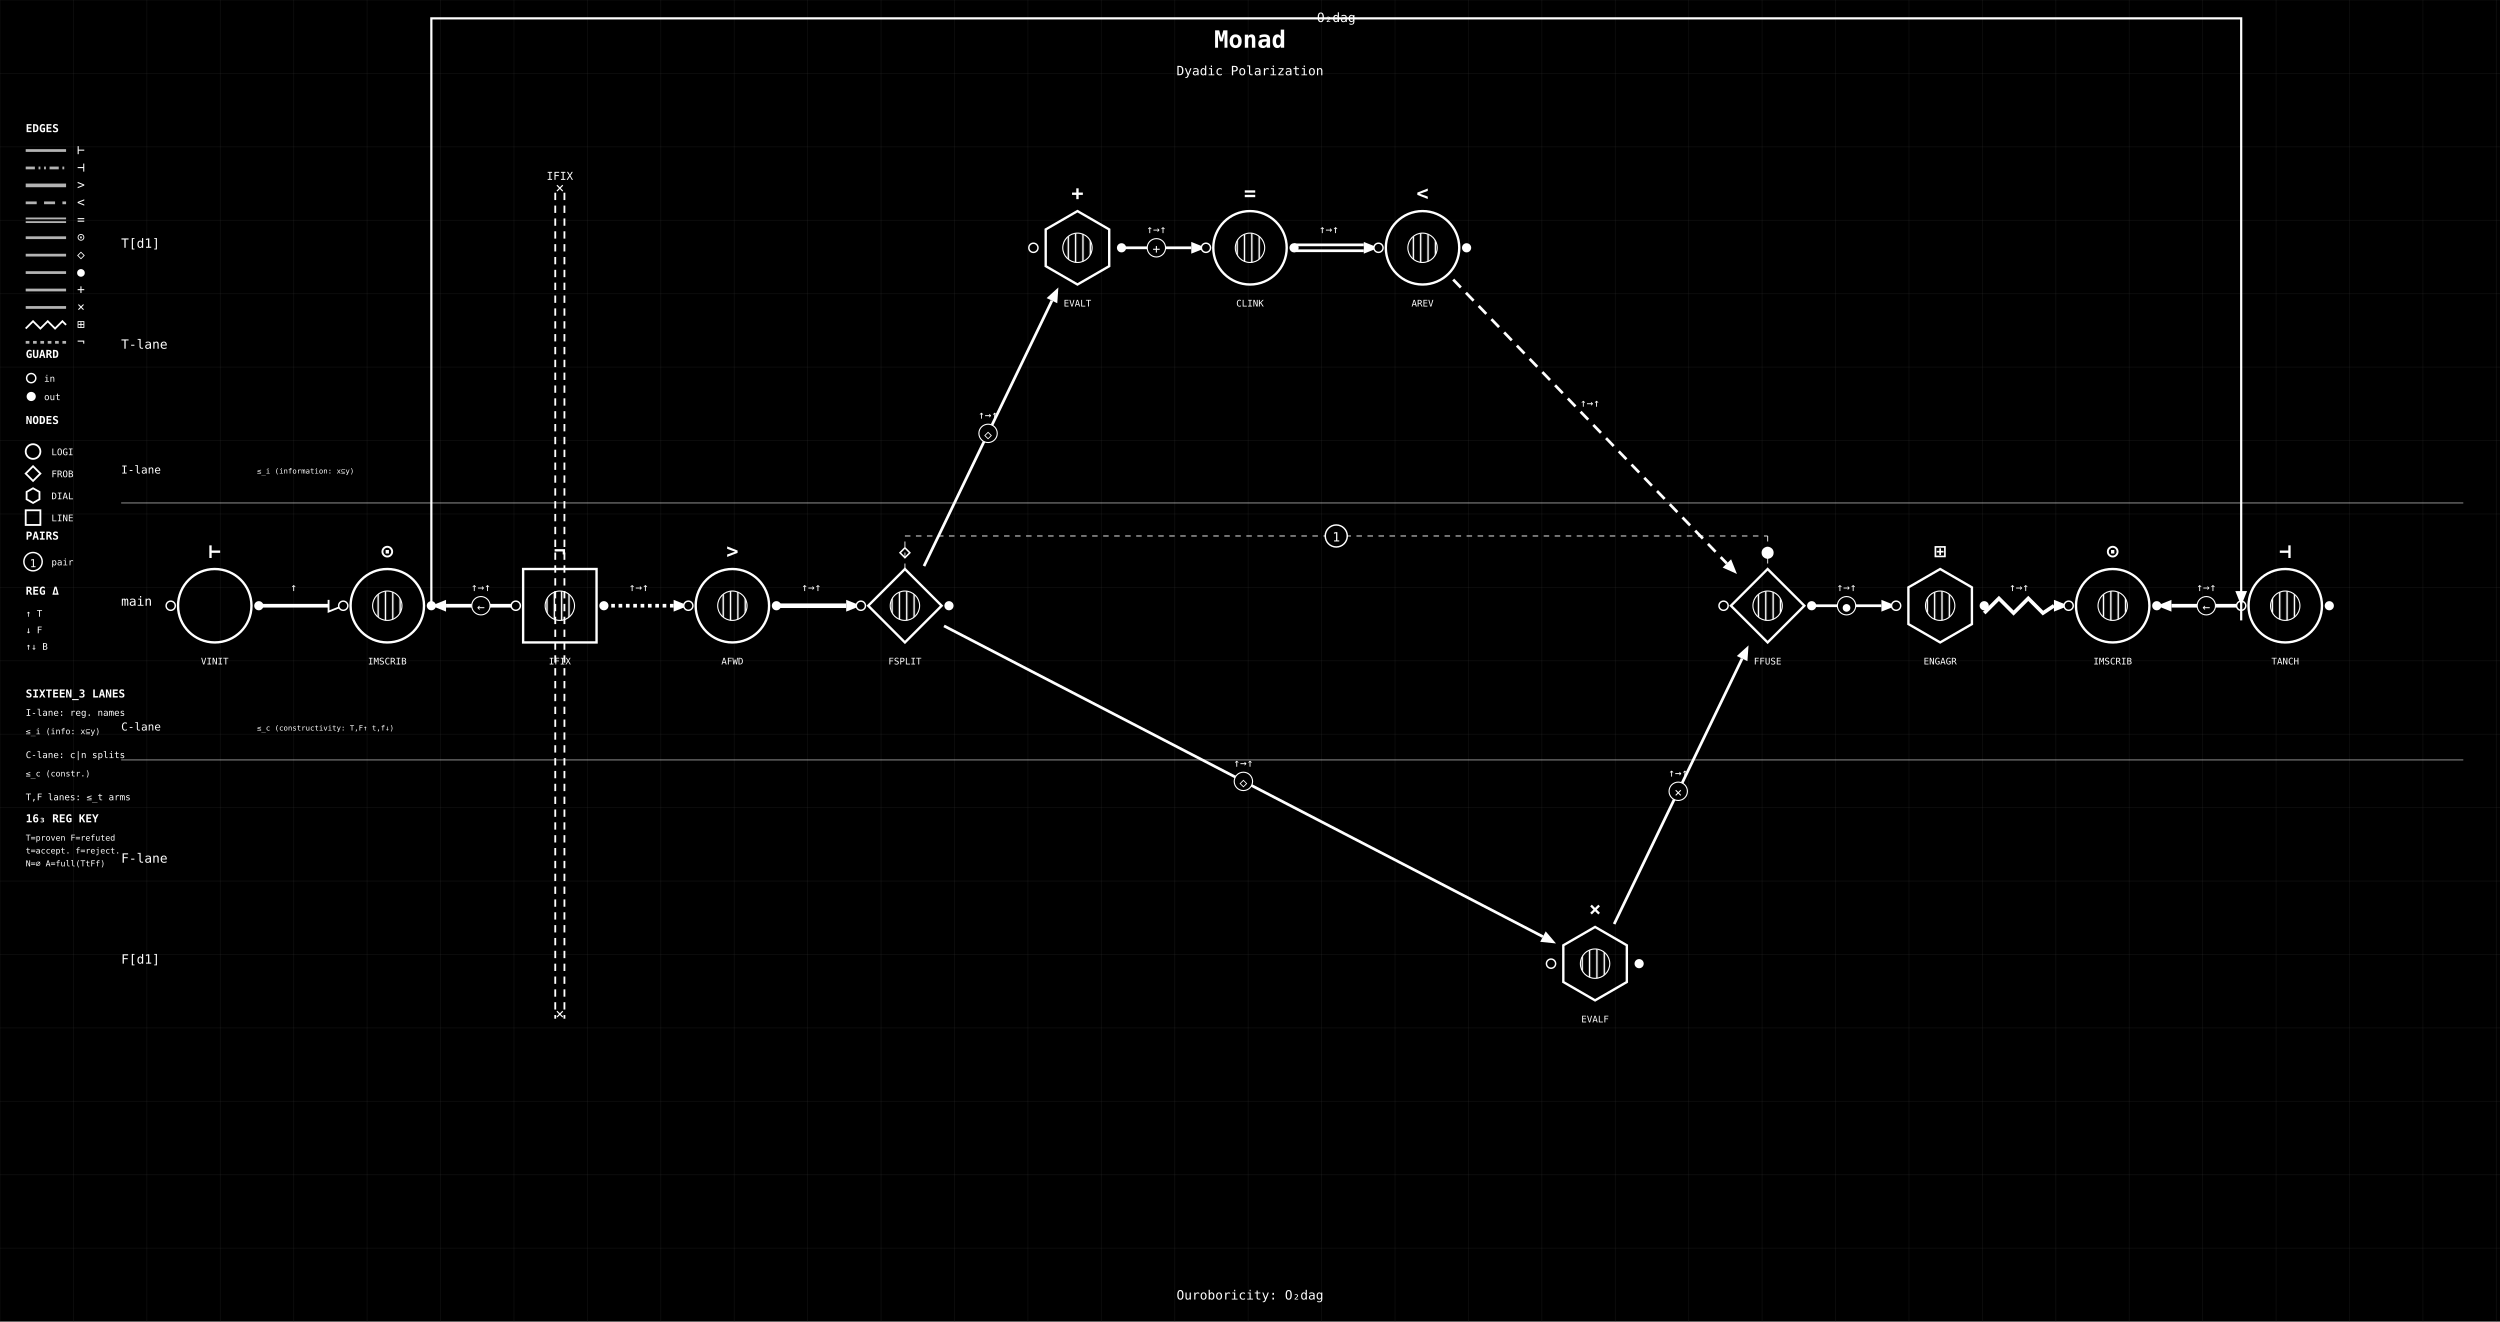
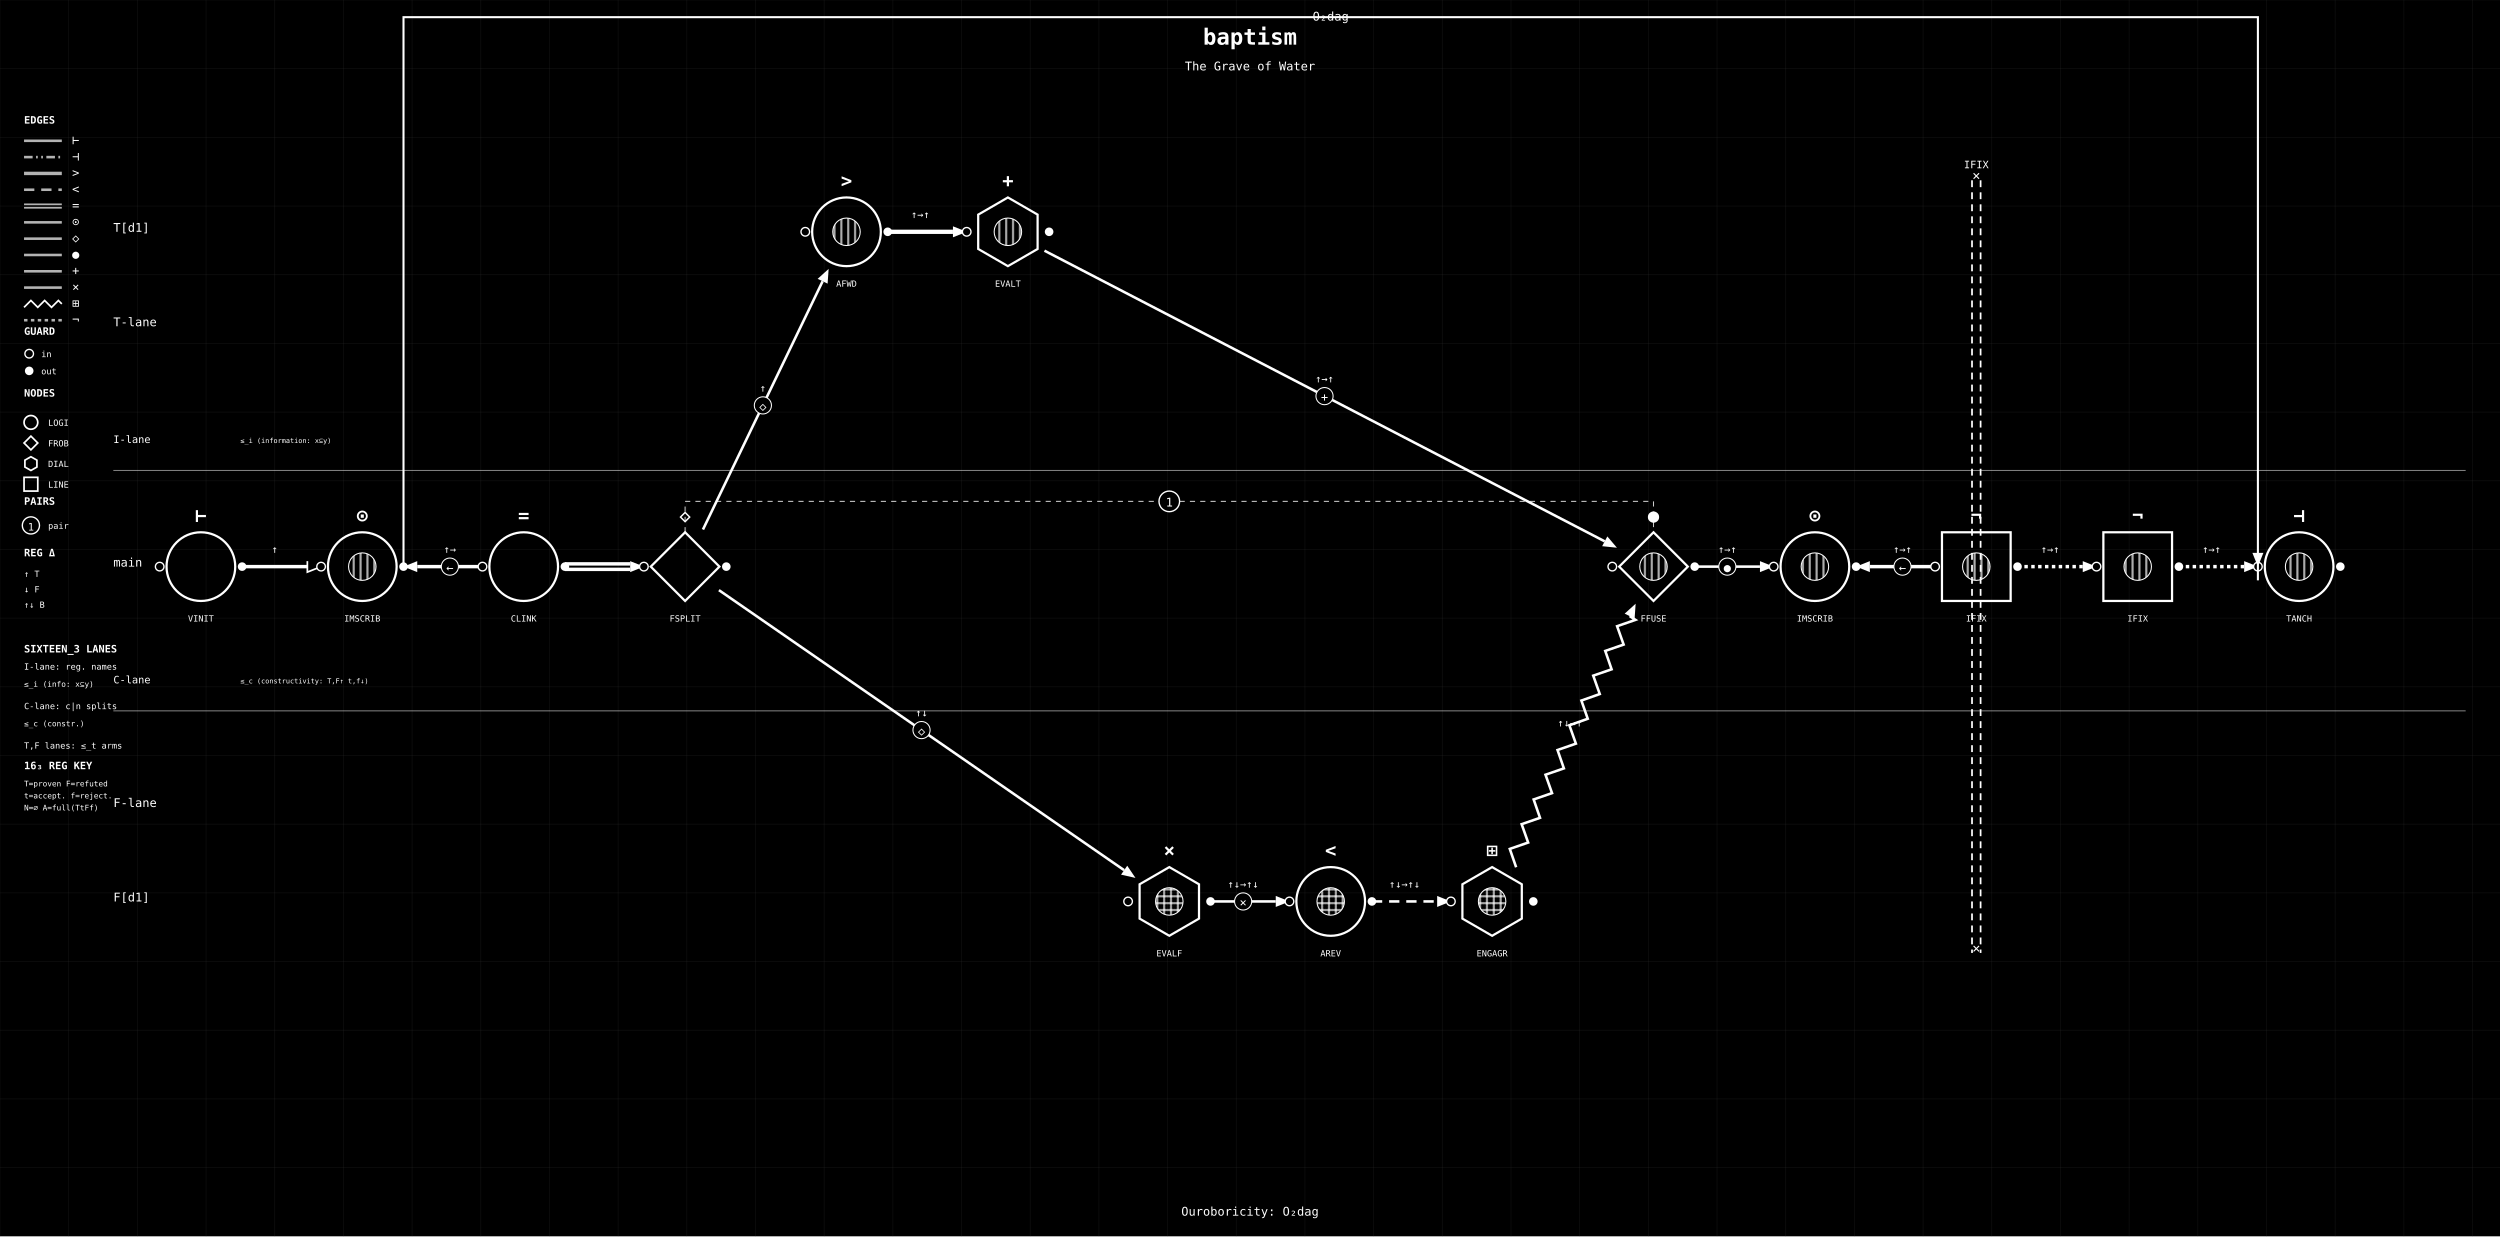
- <svg xmlns="http://www.w3.org/2000/svg" viewBox="0 0 1362 720">
-   <rect width="1362" height="720" fill="#000000" />
+ <svg xmlns="http://www.w3.org/2000/svg" viewBox="0 0 1456 720">
+   <rect width="1456" height="720" fill="#000000" />
  <defs>
    <pattern id="hatch-T" width="4" height="4" patternUnits="userSpaceOnUse">
      <path d="M2,0 L2,4" stroke="#ffffff" stroke-width="0.8" />
    </pattern>
    <pattern id="hatch-F" width="4" height="4" patternUnits="userSpaceOnUse">
      <path d="M0,2 L4,2" stroke="#ffffff" stroke-width="0.8" />
    </pattern>
    <pattern id="hatch-B" width="4" height="4" patternUnits="userSpaceOnUse">
      <path d="M2,0 L2,4 M0,2 L4,2" stroke="#ffffff" stroke-width="0.8" />
    </pattern>
  </defs>
  <line x1="0.0" y1="0.0" x2="0.0" y2="720.0" stroke="#333333" stroke-width="0.4" opacity="0.3" />
  <line x1="40.0" y1="0.0" x2="40.0" y2="720.0" stroke="#333333" stroke-width="0.4" opacity="0.3" />
  <line x1="80.0" y1="0.0" x2="80.0" y2="720.0" stroke="#333333" stroke-width="0.4" opacity="0.3" />
  <line x1="120.0" y1="0.0" x2="120.0" y2="720.0" stroke="#333333" stroke-width="0.4" opacity="0.3" />
  <line x1="160.0" y1="0.0" x2="160.0" y2="720.0" stroke="#333333" stroke-width="0.4" opacity="0.3" />
  <line x1="200.0" y1="0.0" x2="200.0" y2="720.0" stroke="#333333" stroke-width="0.4" opacity="0.3" />
  <line x1="240.0" y1="0.0" x2="240.0" y2="720.0" stroke="#333333" stroke-width="0.4" opacity="0.3" />
  <line x1="280.0" y1="0.0" x2="280.0" y2="720.0" stroke="#333333" stroke-width="0.4" opacity="0.3" />
  <line x1="320.0" y1="0.0" x2="320.0" y2="720.0" stroke="#333333" stroke-width="0.4" opacity="0.3" />
  <line x1="360.0" y1="0.0" x2="360.0" y2="720.0" stroke="#333333" stroke-width="0.4" opacity="0.3" />
  <line x1="400.0" y1="0.0" x2="400.0" y2="720.0" stroke="#333333" stroke-width="0.4" opacity="0.3" />
  <line x1="440.0" y1="0.0" x2="440.0" y2="720.0" stroke="#333333" stroke-width="0.4" opacity="0.3" />
  <line x1="480.0" y1="0.0" x2="480.0" y2="720.0" stroke="#333333" stroke-width="0.4" opacity="0.3" />
  <line x1="520.0" y1="0.0" x2="520.0" y2="720.0" stroke="#333333" stroke-width="0.4" opacity="0.3" />
  <line x1="560.0" y1="0.0" x2="560.0" y2="720.0" stroke="#333333" stroke-width="0.4" opacity="0.3" />
  <line x1="600.0" y1="0.0" x2="600.0" y2="720.0" stroke="#333333" stroke-width="0.4" opacity="0.3" />
  <line x1="640.0" y1="0.0" x2="640.0" y2="720.0" stroke="#333333" stroke-width="0.4" opacity="0.3" />
  <line x1="680.0" y1="0.0" x2="680.0" y2="720.0" stroke="#333333" stroke-width="0.4" opacity="0.3" />
  <line x1="720.0" y1="0.0" x2="720.0" y2="720.0" stroke="#333333" stroke-width="0.4" opacity="0.3" />
  <line x1="760.0" y1="0.0" x2="760.0" y2="720.0" stroke="#333333" stroke-width="0.4" opacity="0.3" />
  <line x1="800.0" y1="0.0" x2="800.0" y2="720.0" stroke="#333333" stroke-width="0.4" opacity="0.3" />
  <line x1="840.0" y1="0.0" x2="840.0" y2="720.0" stroke="#333333" stroke-width="0.4" opacity="0.3" />
  <line x1="880.0" y1="0.0" x2="880.0" y2="720.0" stroke="#333333" stroke-width="0.4" opacity="0.3" />
  <line x1="920.0" y1="0.0" x2="920.0" y2="720.0" stroke="#333333" stroke-width="0.4" opacity="0.3" />
  <line x1="960.0" y1="0.0" x2="960.0" y2="720.0" stroke="#333333" stroke-width="0.4" opacity="0.3" />
  <line x1="1000.0" y1="0.0" x2="1000.0" y2="720.0" stroke="#333333" stroke-width="0.4" opacity="0.3" />
  <line x1="1040.0" y1="0.0" x2="1040.0" y2="720.0" stroke="#333333" stroke-width="0.4" opacity="0.3" />
  <line x1="1080.0" y1="0.0" x2="1080.0" y2="720.0" stroke="#333333" stroke-width="0.4" opacity="0.3" />
  <line x1="1120.0" y1="0.0" x2="1120.0" y2="720.0" stroke="#333333" stroke-width="0.4" opacity="0.3" />
  <line x1="1160.0" y1="0.0" x2="1160.0" y2="720.0" stroke="#333333" stroke-width="0.4" opacity="0.3" />
  <line x1="1200.0" y1="0.0" x2="1200.0" y2="720.0" stroke="#333333" stroke-width="0.4" opacity="0.3" />
  <line x1="1240.0" y1="0.0" x2="1240.0" y2="720.0" stroke="#333333" stroke-width="0.4" opacity="0.3" />
  <line x1="1280.0" y1="0.0" x2="1280.0" y2="720.0" stroke="#333333" stroke-width="0.4" opacity="0.3" />
  <line x1="1320.0" y1="0.0" x2="1320.0" y2="720.0" stroke="#333333" stroke-width="0.4" opacity="0.3" />
  <line x1="1360.0" y1="0.0" x2="1360.0" y2="720.0" stroke="#333333" stroke-width="0.4" opacity="0.3" />
-   <line x1="0.0" y1="0.0" x2="1362.0" y2="0.0" stroke="#333333" stroke-width="0.4" opacity="0.3" />
-   <line x1="0.0" y1="40.0" x2="1362.0" y2="40.0" stroke="#333333" stroke-width="0.4" opacity="0.3" />
-   <line x1="0.0" y1="80.0" x2="1362.0" y2="80.0" stroke="#333333" stroke-width="0.4" opacity="0.3" />
-   <line x1="0.0" y1="120.0" x2="1362.0" y2="120.0" stroke="#333333" stroke-width="0.4" opacity="0.3" />
-   <line x1="0.0" y1="160.0" x2="1362.0" y2="160.0" stroke="#333333" stroke-width="0.4" opacity="0.3" />
-   <line x1="0.0" y1="200.0" x2="1362.0" y2="200.0" stroke="#333333" stroke-width="0.4" opacity="0.3" />
-   <line x1="0.0" y1="240.0" x2="1362.0" y2="240.0" stroke="#333333" stroke-width="0.4" opacity="0.3" />
-   <line x1="0.0" y1="280.0" x2="1362.0" y2="280.0" stroke="#333333" stroke-width="0.4" opacity="0.3" />
-   <line x1="0.0" y1="320.0" x2="1362.0" y2="320.0" stroke="#333333" stroke-width="0.4" opacity="0.3" />
-   <line x1="0.0" y1="360.0" x2="1362.0" y2="360.0" stroke="#333333" stroke-width="0.4" opacity="0.3" />
-   <line x1="0.0" y1="400.0" x2="1362.0" y2="400.0" stroke="#333333" stroke-width="0.4" opacity="0.3" />
-   <line x1="0.0" y1="440.0" x2="1362.0" y2="440.0" stroke="#333333" stroke-width="0.4" opacity="0.3" />
-   <line x1="0.0" y1="480.0" x2="1362.0" y2="480.0" stroke="#333333" stroke-width="0.4" opacity="0.3" />
-   <line x1="0.0" y1="520.0" x2="1362.0" y2="520.0" stroke="#333333" stroke-width="0.4" opacity="0.3" />
-   <line x1="0.0" y1="560.0" x2="1362.0" y2="560.0" stroke="#333333" stroke-width="0.4" opacity="0.3" />
-   <line x1="0.0" y1="600.0" x2="1362.0" y2="600.0" stroke="#333333" stroke-width="0.4" opacity="0.3" />
-   <line x1="0.0" y1="640.0" x2="1362.0" y2="640.0" stroke="#333333" stroke-width="0.4" opacity="0.3" />
-   <line x1="0.0" y1="680.0" x2="1362.0" y2="680.0" stroke="#333333" stroke-width="0.4" opacity="0.3" />
-   <text x="681.0" y="26.0" fill="#ffffff" font-size="13" text-anchor="middle" font-family="monospace" font-weight="bold">Monad</text>
-   <text x="681.0" y="41.0" fill="#ffffff" font-size="7" text-anchor="middle" font-family="monospace">Dyadic Polarization</text>
+   <line x1="1400.0" y1="0.0" x2="1400.0" y2="720.0" stroke="#333333" stroke-width="0.4" opacity="0.3" />
+   <line x1="1440.0" y1="0.0" x2="1440.0" y2="720.0" stroke="#333333" stroke-width="0.4" opacity="0.3" />
+   <line x1="0.0" y1="0.0" x2="1456.0" y2="0.0" stroke="#333333" stroke-width="0.4" opacity="0.3" />
+   <line x1="0.0" y1="40.0" x2="1456.0" y2="40.0" stroke="#333333" stroke-width="0.4" opacity="0.3" />
+   <line x1="0.0" y1="80.0" x2="1456.0" y2="80.0" stroke="#333333" stroke-width="0.4" opacity="0.3" />
+   <line x1="0.0" y1="120.0" x2="1456.0" y2="120.0" stroke="#333333" stroke-width="0.4" opacity="0.3" />
+   <line x1="0.0" y1="160.0" x2="1456.0" y2="160.0" stroke="#333333" stroke-width="0.4" opacity="0.3" />
+   <line x1="0.0" y1="200.0" x2="1456.0" y2="200.0" stroke="#333333" stroke-width="0.4" opacity="0.3" />
+   <line x1="0.0" y1="240.0" x2="1456.0" y2="240.0" stroke="#333333" stroke-width="0.4" opacity="0.3" />
+   <line x1="0.0" y1="280.0" x2="1456.0" y2="280.0" stroke="#333333" stroke-width="0.4" opacity="0.3" />
+   <line x1="0.0" y1="320.0" x2="1456.0" y2="320.0" stroke="#333333" stroke-width="0.4" opacity="0.3" />
+   <line x1="0.0" y1="360.0" x2="1456.0" y2="360.0" stroke="#333333" stroke-width="0.4" opacity="0.3" />
+   <line x1="0.0" y1="400.0" x2="1456.0" y2="400.0" stroke="#333333" stroke-width="0.4" opacity="0.3" />
+   <line x1="0.0" y1="440.0" x2="1456.0" y2="440.0" stroke="#333333" stroke-width="0.4" opacity="0.3" />
+   <line x1="0.0" y1="480.0" x2="1456.0" y2="480.0" stroke="#333333" stroke-width="0.4" opacity="0.3" />
+   <line x1="0.0" y1="520.0" x2="1456.0" y2="520.0" stroke="#333333" stroke-width="0.4" opacity="0.3" />
+   <line x1="0.0" y1="560.0" x2="1456.0" y2="560.0" stroke="#333333" stroke-width="0.4" opacity="0.3" />
+   <line x1="0.0" y1="600.0" x2="1456.0" y2="600.0" stroke="#333333" stroke-width="0.4" opacity="0.3" />
+   <line x1="0.0" y1="640.0" x2="1456.0" y2="640.0" stroke="#333333" stroke-width="0.4" opacity="0.3" />
+   <line x1="0.0" y1="680.0" x2="1456.0" y2="680.0" stroke="#333333" stroke-width="0.4" opacity="0.3" />
+   <text x="728.0" y="26.0" fill="#ffffff" font-size="13" text-anchor="middle" font-family="monospace" font-weight="bold">baptism</text>
+   <text x="728.0" y="41.0" fill="#ffffff" font-size="7" text-anchor="middle" font-family="monospace">The Grave of Water</text>
  <text x="66.0" y="190.0" fill="#ffffff" font-size="7" text-anchor="start" font-family="monospace">T-lane</text>
  <text x="66.0" y="135.0" fill="#ffffff" font-size="7" text-anchor="start" font-family="monospace">T[d1]</text>
  <text x="66.0" y="470.0" fill="#ffffff" font-size="7" text-anchor="start" font-family="monospace">F-lane</text>
  <text x="66.0" y="525.0" fill="#ffffff" font-size="7" text-anchor="start" font-family="monospace">F[d1]</text>
  <text x="66.0" y="330.0" fill="#ffffff" font-size="7" text-anchor="start" font-family="monospace">main</text>
  <text x="66.0" y="258.0" fill="#ffffff" font-size="6" text-anchor="start" font-family="monospace">I-lane</text>
  <text x="140.0" y="258.0" fill="#ffffff" font-size="4" text-anchor="start" font-family="monospace">≤_i (information: x⊆y)</text>
-   <line x1="66.0" y1="274.0" x2="1342.0" y2="274.0" stroke="#ffffff" stroke-width="0.6" opacity="0.5" />
+   <line x1="66.0" y1="274.0" x2="1436.0" y2="274.0" stroke="#ffffff" stroke-width="0.6" opacity="0.5" />
  <text x="66.0" y="398.0" fill="#ffffff" font-size="6" text-anchor="start" font-family="monospace">C-lane</text>
  <text x="140.0" y="398.0" fill="#ffffff" font-size="4" text-anchor="start" font-family="monospace">≤_c (constructivity: T,F↑ t,f↓)</text>
-   <line x1="66.0" y1="414.0" x2="1342.0" y2="414.0" stroke="#ffffff" stroke-width="0.6" opacity="0.5" />
-   <line x1="302.5" y1="105.0" x2="302.5" y2="555.0" stroke="#ffffff" stroke-width="1.0" opacity="1.0" stroke-dasharray="4,3" />
-   <line x1="307.5" y1="105.0" x2="307.5" y2="555.0" stroke="#ffffff" stroke-width="1.0" opacity="1.0" stroke-dasharray="4,3" />
-   <text x="305.0" y="105.0" fill="#ffffff" font-size="8" text-anchor="middle" font-family="monospace">×</text>
-   <text x="305.0" y="555.0" fill="#ffffff" font-size="8" text-anchor="middle" font-family="monospace">×</text>
-   <text x="305.0" y="98.0" fill="#ffffff" font-size="6" text-anchor="middle" font-family="monospace">IFIX</text>
-   <line x1="493.0" y1="310.0" x2="493.0" y2="292.0" stroke="#ffffff" stroke-width="0.6" opacity="0.8" stroke-dasharray="3,3" />
-   <line x1="493.0" y1="292.0" x2="963.0" y2="292.0" stroke="#ffffff" stroke-width="0.6" opacity="0.8" stroke-dasharray="3,3" />
+   <line x1="66.0" y1="414.0" x2="1436.0" y2="414.0" stroke="#ffffff" stroke-width="0.6" opacity="0.5" />
+   <line x1="1148.5" y1="105.0" x2="1148.5" y2="555.0" stroke="#ffffff" stroke-width="1.0" opacity="1.0" stroke-dasharray="4,3" />
+   <line x1="1153.5" y1="105.0" x2="1153.5" y2="555.0" stroke="#ffffff" stroke-width="1.0" opacity="1.0" stroke-dasharray="4,3" />
+   <text x="1151.0" y="105.0" fill="#ffffff" font-size="8" text-anchor="middle" font-family="monospace">×</text>
+   <text x="1151.0" y="555.0" fill="#ffffff" font-size="8" text-anchor="middle" font-family="monospace">×</text>
+   <text x="1151.0" y="98.0" fill="#ffffff" font-size="6" text-anchor="middle" font-family="monospace">IFIX</text>
+   <line x1="399.0" y1="310.0" x2="399.0" y2="292.0" stroke="#ffffff" stroke-width="0.6" opacity="0.8" stroke-dasharray="3,3" />
+   <line x1="399.0" y1="292.0" x2="963.0" y2="292.0" stroke="#ffffff" stroke-width="0.6" opacity="0.8" stroke-dasharray="3,3" />
  <line x1="963.0" y1="292.0" x2="963.0" y2="310.0" stroke="#ffffff" stroke-width="0.6" opacity="0.8" stroke-dasharray="3,3" />
-   <circle cx="728.0" cy="292.0" r="6" fill="#000000" stroke="#ffffff" stroke-width="0.8" />
-   <text x="728.0" y="295.0" fill="#ffffff" font-size="7" text-anchor="middle" font-family="monospace">1</text>
-   <line x1="503.4" y1="308.4" x2="573.1" y2="163.8" stroke="#ffffff" stroke-width="1.5" opacity="1.0" />
-   <polygon points="576.6,156.6 576.0,165.2 570.2,162.4" fill="#ffffff" />
-   <circle cx="538.3" cy="236.1" r="5" fill="#000000" stroke="#ffffff" stroke-width="0.6" />
-   <text x="538.3" y="239.1" fill="#ffffff" font-size="7" text-anchor="middle" font-family="monospace">◇</text>
-   <text x="538.3" y="228.1" fill="#ffffff" font-size="6" text-anchor="middle" font-family="monospace">↑→↑</text>
-   <line x1="611.0" y1="135.0" x2="649.0" y2="135.0" stroke="#ffffff" stroke-width="1.5" opacity="1.0" />
-   <polygon points="657.0,135.0 649.0,138.2 649.0,131.8" fill="#ffffff" />
-   <circle cx="630.0" cy="135.0" r="5" fill="#000000" stroke="#ffffff" stroke-width="0.6" />
-   <text x="630.0" y="138.0" fill="#ffffff" font-size="7" text-anchor="middle" font-family="monospace">+</text>
-   <text x="630.0" y="127.0" fill="#ffffff" font-size="6" text-anchor="middle" font-family="monospace">↑→↑</text>
-   <line x1="705.0" y1="133.4" x2="743.0" y2="133.4" stroke="#ffffff" stroke-width="1.5" opacity="1.0" />
-   <line x1="705.0" y1="136.6" x2="743.0" y2="136.6" stroke="#ffffff" stroke-width="1.5" opacity="1.0" />
-   <polygon points="751.0,135.0 743.0,138.2 743.0,131.8" fill="#ffffff" />
-   <text x="724.0" y="127.0" fill="#ffffff" font-size="6" text-anchor="middle" font-family="monospace">↑→↑</text>
-   <line x1="791.7" y1="152.3" x2="940.8" y2="307.0" stroke="#ffffff" stroke-width="1.5" opacity="1.0" stroke-dasharray="6,4" />
-   <polygon points="946.3,312.7 938.5,309.2 943.1,304.7" fill="#ffffff" />
-   <text x="866.2" y="221.6" fill="#ffffff" font-size="6" text-anchor="middle" font-family="monospace">↑→↑</text>
-   <line x1="514.3" y1="341.0" x2="840.6" y2="510.3" stroke="#ffffff" stroke-width="1.5" opacity="1.0" />
-   <polygon points="847.7,514.0 839.1,513.1 842.1,507.4" fill="#ffffff" />
-   <circle cx="677.4" cy="425.7" r="5" fill="#000000" stroke="#ffffff" stroke-width="0.6" />
-   <text x="677.4" y="428.7" fill="#ffffff" font-size="7" text-anchor="middle" font-family="monospace">◇</text>
-   <text x="677.4" y="417.7" fill="#ffffff" font-size="6" text-anchor="middle" font-family="monospace">↑→↑</text>
-   <line x1="879.4" y1="503.4" x2="949.1" y2="358.8" stroke="#ffffff" stroke-width="1.5" opacity="1.0" />
+   <circle cx="681.0" cy="292.0" r="6" fill="#000000" stroke="#ffffff" stroke-width="0.8" />
+   <text x="681.0" y="295.0" fill="#ffffff" font-size="7" text-anchor="middle" font-family="monospace">1</text>
+   <line x1="409.4" y1="308.4" x2="479.1" y2="163.8" stroke="#ffffff" stroke-width="1.5" opacity="1.0" />
+   <polygon points="482.6,156.6 482.0,165.2 476.2,162.4" fill="#ffffff" />
+   <circle cx="444.3" cy="236.1" r="5" fill="#000000" stroke="#ffffff" stroke-width="0.6" />
+   <text x="444.3" y="239.1" fill="#ffffff" font-size="7" text-anchor="middle" font-family="monospace">◇</text>
+   <text x="444.3" y="228.1" fill="#ffffff" font-size="6" text-anchor="middle" font-family="monospace">↑</text>
+   <line x1="517.0" y1="135.0" x2="555.0" y2="135.0" stroke="#ffffff" stroke-width="2.5" opacity="1.0" />
+   <polygon points="563.0,135.0 555.0,138.2 555.0,131.8" fill="#ffffff" />
+   <text x="536.0" y="127.0" fill="#ffffff" font-size="6" text-anchor="middle" font-family="monospace">↑→↑</text>
+   <line x1="608.3" y1="146.0" x2="934.6" y2="315.3" stroke="#ffffff" stroke-width="1.5" opacity="1.0" />
+   <polygon points="941.7,319.0 933.1,318.1 936.1,312.4" fill="#ffffff" />
+   <circle cx="771.4" cy="230.7" r="5" fill="#000000" stroke="#ffffff" stroke-width="0.6" />
+   <text x="771.4" y="233.7" fill="#ffffff" font-size="7" text-anchor="middle" font-family="monospace">+</text>
+   <text x="771.4" y="222.7" fill="#ffffff" font-size="6" text-anchor="middle" font-family="monospace">↑→↑</text>
+   <line x1="418.7" y1="343.7" x2="654.7" y2="506.8" stroke="#ffffff" stroke-width="1.5" opacity="1.0" />
+   <polygon points="661.3,511.3 652.9,509.4 656.5,504.2" fill="#ffffff" />
+   <circle cx="536.7" cy="425.2" r="5" fill="#000000" stroke="#ffffff" stroke-width="0.6" />
+   <text x="536.7" y="428.2" fill="#ffffff" font-size="7" text-anchor="middle" font-family="monospace">◇</text>
+   <text x="536.7" y="417.2" fill="#ffffff" font-size="6" text-anchor="middle" font-family="monospace">↑↓</text>
+   <line x1="705.0" y1="525.0" x2="743.0" y2="525.0" stroke="#ffffff" stroke-width="1.5" opacity="1.0" />
+   <polygon points="751.0,525.0 743.0,528.2 743.0,521.8" fill="#ffffff" />
+   <circle cx="724.0" cy="525.0" r="5" fill="#000000" stroke="#ffffff" stroke-width="0.6" />
+   <text x="724.0" y="528.0" fill="#ffffff" font-size="7" text-anchor="middle" font-family="monospace">×</text>
+   <text x="724.0" y="517.0" fill="#ffffff" font-size="6" text-anchor="middle" font-family="monospace">↑↓→↑↓</text>
+   <line x1="799.0" y1="525.0" x2="837.0" y2="525.0" stroke="#ffffff" stroke-width="1.5" opacity="1.0" stroke-dasharray="6,4" />
+   <polygon points="845.0,525.0 837.0,528.2 837.0,521.8" fill="#ffffff" />
+   <text x="818.0" y="517.0" fill="#ffffff" font-size="6" text-anchor="middle" font-family="monospace">↑↓→↑↓</text>
+   <polyline points="883.0,505.1 879.3,494.4 890.0,490.7 886.2,480.0 896.9,476.3 893.2,465.6 903.9,461.9 900.1,451.2 910.8,447.5 907.1,436.8 917.8,433.1 914.0,422.4 924.7,418.6 921.0,408.0 931.7,404.2 927.9,393.5 938.6,389.8 934.9,379.1 945.6,375.4 941.8,364.7 952.5,361.0 949.1,358.8" fill="none" stroke="#ffffff" stroke-width="1.5" />
  <polygon points="952.6,351.6 952.0,360.2 946.2,357.4" fill="#ffffff" />
-   <circle cx="914.3" cy="431.1" r="5" fill="#000000" stroke="#ffffff" stroke-width="0.6" />
-   <text x="914.3" y="434.1" fill="#ffffff" font-size="7" text-anchor="middle" font-family="monospace">×</text>
-   <text x="914.3" y="423.1" fill="#ffffff" font-size="6" text-anchor="middle" font-family="monospace">↑→↑</text>
+   <text x="914.3" y="423.1" fill="#ffffff" font-size="6" text-anchor="middle" font-family="monospace">↑↓→↑</text>
  <line x1="141.0" y1="330.0" x2="179.0" y2="330.0" stroke="#ffffff" stroke-width="2.0" opacity="1.0" />
  <polyline points="187.0,330.0 179.0,333.2 179.0,326.8" fill="none" stroke="#ffffff" stroke-width="1.0" />
  <text x="160.0" y="322.0" fill="#ffffff" font-size="6" text-anchor="middle" font-family="monospace">↑</text>
  <line x1="243.0" y1="330.0" x2="281.0" y2="330.0" stroke="#ffffff" stroke-width="2.0" opacity="1.0" />
  <polygon points="235.0,330.0 243.0,326.8 243.0,333.2" fill="#ffffff" />
  <circle cx="262.0" cy="330.0" r="5" fill="#000000" stroke="#ffffff" stroke-width="0.6" />
  <text x="262.0" y="333.0" fill="#ffffff" font-size="7" text-anchor="middle" font-family="monospace">←</text>
-   <text x="262.0" y="322.0" fill="#ffffff" font-size="6" text-anchor="middle" font-family="monospace">↑→↑</text>
-   <line x1="329.0" y1="330.0" x2="367.0" y2="330.0" stroke="#ffffff" stroke-width="2.0" opacity="1.0" stroke-dasharray="2,2" />
+   <text x="262.0" y="322.0" fill="#ffffff" font-size="6" text-anchor="middle" font-family="monospace">↑→</text>
+   <line x1="329.0" y1="328.4" x2="367.0" y2="328.4" stroke="#ffffff" stroke-width="2.0" opacity="1.0" />
+   <line x1="329.0" y1="331.6" x2="367.0" y2="331.6" stroke="#ffffff" stroke-width="2.0" opacity="1.0" />
  <polygon points="375.0,330.0 367.0,333.2 367.0,326.8" fill="#ffffff" />
-   <text x="348.0" y="322.0" fill="#ffffff" font-size="6" text-anchor="middle" font-family="monospace">↑→↑</text>
-   <line x1="423.0" y1="330.0" x2="461.0" y2="330.0" stroke="#ffffff" stroke-width="2.5" opacity="1.0" />
-   <polygon points="469.0,330.0 461.0,333.2 461.0,326.8" fill="#ffffff" />
-   <text x="442.0" y="322.0" fill="#ffffff" font-size="6" text-anchor="middle" font-family="monospace">↑→↑</text>
-   <polyline points="1081.0,334.0 1089.0,326.0 1097.0,334.0 1105.0,326.0 1113.0,334.0 1119.0,330.0" fill="none" stroke="#ffffff" stroke-width="2.0" />
-   <polygon points="1127.0,330.0 1119.0,333.2 1119.0,326.8" fill="#ffffff" />
-   <text x="1100.0" y="322.0" fill="#ffffff" font-size="6" text-anchor="middle" font-family="monospace">↑→↑</text>
-   <line x1="1183.0" y1="330.0" x2="1221.0" y2="330.0" stroke="#ffffff" stroke-width="2.0" opacity="1.0" />
-   <polygon points="1175.0,330.0 1183.0,326.8 1183.0,333.2" fill="#ffffff" />
-   <circle cx="1202.0" cy="330.0" r="5" fill="#000000" stroke="#ffffff" stroke-width="0.6" />
-   <text x="1202.0" y="333.0" fill="#ffffff" font-size="7" text-anchor="middle" font-family="monospace">←</text>
-   <text x="1202.0" y="322.0" fill="#ffffff" font-size="6" text-anchor="middle" font-family="monospace">↑→↑</text>
+   <line x1="1089.0" y1="330.0" x2="1127.0" y2="330.0" stroke="#ffffff" stroke-width="2.0" opacity="1.0" />
+   <polygon points="1081.0,330.0 1089.0,326.8 1089.0,333.2" fill="#ffffff" />
+   <circle cx="1108.0" cy="330.0" r="5" fill="#000000" stroke="#ffffff" stroke-width="0.6" />
+   <text x="1108.0" y="333.0" fill="#ffffff" font-size="7" text-anchor="middle" font-family="monospace">←</text>
+   <text x="1108.0" y="322.0" fill="#ffffff" font-size="6" text-anchor="middle" font-family="monospace">↑→↑</text>
+   <line x1="1175.0" y1="330.0" x2="1213.0" y2="330.0" stroke="#ffffff" stroke-width="2.0" opacity="1.0" stroke-dasharray="2,2" />
+   <polygon points="1221.0,330.0 1213.0,333.2 1213.0,326.8" fill="#ffffff" />
+   <text x="1194.0" y="322.0" fill="#ffffff" font-size="6" text-anchor="middle" font-family="monospace">↑→↑</text>
+   <line x1="1269.0" y1="330.0" x2="1307.0" y2="330.0" stroke="#ffffff" stroke-width="2.0" opacity="1.0" stroke-dasharray="2,2" />
+   <polygon points="1315.0,330.0 1307.0,333.2 1307.0,326.8" fill="#ffffff" />
+   <text x="1288.0" y="322.0" fill="#ffffff" font-size="6" text-anchor="middle" font-family="monospace">↑→↑</text>
  <line x1="987.0" y1="330.0" x2="1025.0" y2="330.0" stroke="#ffffff" stroke-width="1.5" opacity="1.0" />
  <polygon points="1033.0,330.0 1025.0,333.2 1025.0,326.8" fill="#ffffff" />
  <circle cx="1006.0" cy="330.0" r="5" fill="#000000" stroke="#ffffff" stroke-width="0.6" />
  <text x="1006.0" y="333.0" fill="#ffffff" font-size="7" text-anchor="middle" font-family="monospace">●</text>
  <text x="1006.0" y="322.0" fill="#ffffff" font-size="6" text-anchor="middle" font-family="monospace">↑→↑</text>
  <circle fill="none" stroke="#ffffff" stroke-width="1.3" cx="117.0" cy="330.0" r="20.0" />
  <circle cx="93.0" cy="330.0" r="2.5" fill="#000000" stroke="#ffffff" stroke-width="0.8" />
  <circle cx="141.0" cy="330.0" r="2.5" fill="#ffffff" />
  <text x="117.0" y="304.0" fill="#ffffff" font-size="11" text-anchor="middle" font-family="monospace" font-weight="bold">⊢</text>
  <text x="117.0" y="362.0" fill="#ffffff" font-size="5" text-anchor="middle" font-family="monospace">VINIT</text>
  <circle fill="none" stroke="#ffffff" stroke-width="1.3" cx="211.0" cy="330.0" r="20.0" />
  <circle cx="211.0" cy="330.0" r="8" fill="url(#hatch-T)" stroke="#ffffff" stroke-width="0.6" />
  <circle cx="187.0" cy="330.0" r="2.5" fill="#000000" stroke="#ffffff" stroke-width="0.8" />
  <circle cx="235.0" cy="330.0" r="2.5" fill="#ffffff" />
  <text x="211.0" y="304.0" fill="#ffffff" font-size="11" text-anchor="middle" font-family="monospace" font-weight="bold">⊙</text>
  <text x="211.0" y="362.0" fill="#ffffff" font-size="5" text-anchor="middle" font-family="monospace">IMSCRIB</text>
-   <rect fill="none" stroke="#ffffff" stroke-width="1.3" x="285.0" y="310.0" width="40.0" height="40.0" />
-   <circle cx="305.0" cy="330.0" r="8" fill="url(#hatch-T)" stroke="#ffffff" stroke-width="0.6" />
+   <circle fill="none" stroke="#ffffff" stroke-width="1.3" cx="305.0" cy="330.0" r="20.0" />
  <circle cx="281.0" cy="330.0" r="2.5" fill="#000000" stroke="#ffffff" stroke-width="0.8" />
  <circle cx="329.0" cy="330.0" r="2.5" fill="#ffffff" />
-   <text x="305.0" y="304.0" fill="#ffffff" font-size="11" text-anchor="middle" font-family="monospace" font-weight="bold">¬</text>
-   <text x="305.0" y="362.0" fill="#ffffff" font-size="5" text-anchor="middle" font-family="monospace">IFIX</text>
-   <circle fill="none" stroke="#ffffff" stroke-width="1.3" cx="399.0" cy="330.0" r="20.0" />
-   <circle cx="399.0" cy="330.0" r="8" fill="url(#hatch-T)" stroke="#ffffff" stroke-width="0.6" />
+   <text x="305.0" y="304.0" fill="#ffffff" font-size="11" text-anchor="middle" font-family="monospace" font-weight="bold">=</text>
+   <text x="305.0" y="362.0" fill="#ffffff" font-size="5" text-anchor="middle" font-family="monospace">CLINK</text>
+   <polygon fill="none" stroke="#ffffff" stroke-width="1.3" points="399.0,310.0 419.0,330 399.0,350.0 379.0,330" />
  <circle cx="375.0" cy="330.0" r="2.5" fill="#000000" stroke="#ffffff" stroke-width="0.8" />
  <circle cx="423.0" cy="330.0" r="2.5" fill="#ffffff" />
-   <text x="399.0" y="304.0" fill="#ffffff" font-size="11" text-anchor="middle" font-family="monospace" font-weight="bold">&gt;</text>
-   <text x="399.0" y="362.0" fill="#ffffff" font-size="5" text-anchor="middle" font-family="monospace">AFWD</text>
-   <polygon fill="none" stroke="#ffffff" stroke-width="1.3" points="493.0,310.0 513.0,330 493.0,350.0 473.0,330" />
-   <circle cx="493.0" cy="330.0" r="8" fill="url(#hatch-T)" stroke="#ffffff" stroke-width="0.6" />
-   <circle cx="469.0" cy="330.0" r="2.5" fill="#000000" stroke="#ffffff" stroke-width="0.8" />
-   <circle cx="517.0" cy="330.0" r="2.5" fill="#ffffff" />
-   <text x="493.0" y="304.0" fill="#ffffff" font-size="11" text-anchor="middle" font-family="monospace" font-weight="bold">◇</text>
-   <text x="493.0" y="362.0" fill="#ffffff" font-size="5" text-anchor="middle" font-family="monospace">FSPLIT</text>
+   <text x="399.0" y="304.0" fill="#ffffff" font-size="11" text-anchor="middle" font-family="monospace" font-weight="bold">◇</text>
+   <text x="399.0" y="362.0" fill="#ffffff" font-size="5" text-anchor="middle" font-family="monospace">FSPLIT</text>
+   <circle fill="none" stroke="#ffffff" stroke-width="1.3" cx="493.0" cy="135.0" r="20.0" />
+   <circle cx="493.0" cy="135.0" r="8" fill="url(#hatch-T)" stroke="#ffffff" stroke-width="0.6" />
+   <circle cx="469.0" cy="135.0" r="2.5" fill="#000000" stroke="#ffffff" stroke-width="0.8" />
+   <circle cx="517.0" cy="135.0" r="2.5" fill="#ffffff" />
+   <text x="493.0" y="109.0" fill="#ffffff" font-size="11" text-anchor="middle" font-family="monospace" font-weight="bold">&gt;</text>
+   <text x="493.0" y="167.0" fill="#ffffff" font-size="5" text-anchor="middle" font-family="monospace">AFWD</text>
  <polygon fill="none" stroke="#ffffff" stroke-width="1.3" points="604.3,145.0 587.0,155.0 569.7,145.0 569.7,125.0 587.0,115.0 604.3,125.0" />
  <circle cx="587.0" cy="135.0" r="8" fill="url(#hatch-T)" stroke="#ffffff" stroke-width="0.6" />
  <circle cx="563.0" cy="135.0" r="2.5" fill="#000000" stroke="#ffffff" stroke-width="0.8" />
  <circle cx="611.0" cy="135.0" r="2.5" fill="#ffffff" />
  <text x="587.0" y="109.0" fill="#ffffff" font-size="11" text-anchor="middle" font-family="monospace" font-weight="bold">+</text>
  <text x="587.0" y="167.0" fill="#ffffff" font-size="5" text-anchor="middle" font-family="monospace">EVALT</text>
-   <circle fill="none" stroke="#ffffff" stroke-width="1.3" cx="681.0" cy="135.0" r="20.0" />
-   <circle cx="681.0" cy="135.0" r="8" fill="url(#hatch-T)" stroke="#ffffff" stroke-width="0.6" />
-   <circle cx="657.0" cy="135.0" r="2.5" fill="#000000" stroke="#ffffff" stroke-width="0.8" />
-   <circle cx="705.0" cy="135.0" r="2.5" fill="#ffffff" />
-   <text x="681.0" y="109.0" fill="#ffffff" font-size="11" text-anchor="middle" font-family="monospace" font-weight="bold">=</text>
-   <text x="681.0" y="167.0" fill="#ffffff" font-size="5" text-anchor="middle" font-family="monospace">CLINK</text>
-   <circle fill="none" stroke="#ffffff" stroke-width="1.3" cx="775.0" cy="135.0" r="20.0" />
-   <circle cx="775.0" cy="135.0" r="8" fill="url(#hatch-T)" stroke="#ffffff" stroke-width="0.6" />
-   <circle cx="751.0" cy="135.0" r="2.5" fill="#000000" stroke="#ffffff" stroke-width="0.8" />
-   <circle cx="799.0" cy="135.0" r="2.5" fill="#ffffff" />
-   <text x="775.0" y="109.0" fill="#ffffff" font-size="11" text-anchor="middle" font-family="monospace" font-weight="bold">&lt;</text>
-   <text x="775.0" y="167.0" fill="#ffffff" font-size="5" text-anchor="middle" font-family="monospace">AREV</text>
+   <polygon fill="none" stroke="#ffffff" stroke-width="1.3" points="698.3,535.0 681.0,545.0 663.7,535.0 663.7,515.0 681.0,505.0 698.3,515.0" />
+   <circle cx="681.0" cy="525.0" r="8" fill="url(#hatch-B)" stroke="#ffffff" stroke-width="0.6" />
+   <circle cx="657.0" cy="525.0" r="2.5" fill="#000000" stroke="#ffffff" stroke-width="0.8" />
+   <circle cx="705.0" cy="525.0" r="2.5" fill="#ffffff" />
+   <text x="681.0" y="499.0" fill="#ffffff" font-size="11" text-anchor="middle" font-family="monospace" font-weight="bold">×</text>
+   <text x="681.0" y="557.0" fill="#ffffff" font-size="5" text-anchor="middle" font-family="monospace">EVALF</text>
+   <circle fill="none" stroke="#ffffff" stroke-width="1.3" cx="775.0" cy="525.0" r="20.0" />
+   <circle cx="775.0" cy="525.0" r="8" fill="url(#hatch-B)" stroke="#ffffff" stroke-width="0.6" />
+   <circle cx="751.0" cy="525.0" r="2.5" fill="#000000" stroke="#ffffff" stroke-width="0.8" />
+   <circle cx="799.0" cy="525.0" r="2.5" fill="#ffffff" />
+   <text x="775.0" y="499.0" fill="#ffffff" font-size="11" text-anchor="middle" font-family="monospace" font-weight="bold">&lt;</text>
+   <text x="775.0" y="557.0" fill="#ffffff" font-size="5" text-anchor="middle" font-family="monospace">AREV</text>
  <polygon fill="none" stroke="#ffffff" stroke-width="1.3" points="886.3,535.0 869.0,545.0 851.7,535.0 851.7,515.0 869.0,505.0 886.3,515.0" />
-   <circle cx="869.0" cy="525.0" r="8" fill="url(#hatch-T)" stroke="#ffffff" stroke-width="0.6" />
+   <circle cx="869.0" cy="525.0" r="8" fill="url(#hatch-B)" stroke="#ffffff" stroke-width="0.6" />
  <circle cx="845.0" cy="525.0" r="2.5" fill="#000000" stroke="#ffffff" stroke-width="0.8" />
  <circle cx="893.0" cy="525.0" r="2.5" fill="#ffffff" />
-   <text x="869.0" y="499.0" fill="#ffffff" font-size="11" text-anchor="middle" font-family="monospace" font-weight="bold">×</text>
-   <text x="869.0" y="557.0" fill="#ffffff" font-size="5" text-anchor="middle" font-family="monospace">EVALF</text>
+   <text x="869.0" y="499.0" fill="#ffffff" font-size="11" text-anchor="middle" font-family="monospace" font-weight="bold">⊞</text>
+   <text x="869.0" y="557.0" fill="#ffffff" font-size="5" text-anchor="middle" font-family="monospace">ENGAGR</text>
  <polygon fill="none" stroke="#ffffff" stroke-width="1.3" points="963.0,310.0 983.0,330 963.0,350.0 943.0,330" />
  <circle cx="963.0" cy="330.0" r="8" fill="url(#hatch-T)" stroke="#ffffff" stroke-width="0.6" />
  <circle cx="939.0" cy="330.0" r="2.5" fill="#000000" stroke="#ffffff" stroke-width="0.8" />
  <circle cx="987.0" cy="330.0" r="2.5" fill="#ffffff" />
  <text x="963.0" y="304.0" fill="#ffffff" font-size="11" text-anchor="middle" font-family="monospace" font-weight="bold">●</text>
  <text x="963.0" y="362.0" fill="#ffffff" font-size="5" text-anchor="middle" font-family="monospace">FFUSE</text>
-   <polygon fill="none" stroke="#ffffff" stroke-width="1.3" points="1074.3,340.0 1057.0,350.0 1039.7,340.0 1039.7,320.0 1057.0,310.0 1074.3,320.0" />
+   <circle fill="none" stroke="#ffffff" stroke-width="1.3" cx="1057.0" cy="330.0" r="20.0" />
  <circle cx="1057.0" cy="330.0" r="8" fill="url(#hatch-T)" stroke="#ffffff" stroke-width="0.6" />
  <circle cx="1033.0" cy="330.0" r="2.5" fill="#000000" stroke="#ffffff" stroke-width="0.8" />
  <circle cx="1081.0" cy="330.0" r="2.5" fill="#ffffff" />
-   <text x="1057.0" y="304.0" fill="#ffffff" font-size="11" text-anchor="middle" font-family="monospace" font-weight="bold">⊞</text>
-   <text x="1057.0" y="362.0" fill="#ffffff" font-size="5" text-anchor="middle" font-family="monospace">ENGAGR</text>
-   <circle fill="none" stroke="#ffffff" stroke-width="1.3" cx="1151.0" cy="330.0" r="20.0" />
+   <text x="1057.0" y="304.0" fill="#ffffff" font-size="11" text-anchor="middle" font-family="monospace" font-weight="bold">⊙</text>
+   <text x="1057.0" y="362.0" fill="#ffffff" font-size="5" text-anchor="middle" font-family="monospace">IMSCRIB</text>
+   <rect fill="none" stroke="#ffffff" stroke-width="1.3" x="1131.0" y="310.0" width="40.0" height="40.0" />
  <circle cx="1151.0" cy="330.0" r="8" fill="url(#hatch-T)" stroke="#ffffff" stroke-width="0.6" />
  <circle cx="1127.0" cy="330.0" r="2.5" fill="#000000" stroke="#ffffff" stroke-width="0.8" />
  <circle cx="1175.0" cy="330.0" r="2.5" fill="#ffffff" />
-   <text x="1151.0" y="304.0" fill="#ffffff" font-size="11" text-anchor="middle" font-family="monospace" font-weight="bold">⊙</text>
-   <text x="1151.0" y="362.0" fill="#ffffff" font-size="5" text-anchor="middle" font-family="monospace">IMSCRIB</text>
-   <circle fill="none" stroke="#ffffff" stroke-width="1.3" cx="1245.0" cy="330.0" r="20.0" />
+   <text x="1151.0" y="304.0" fill="#ffffff" font-size="11" text-anchor="middle" font-family="monospace" font-weight="bold">¬</text>
+   <text x="1151.0" y="362.0" fill="#ffffff" font-size="5" text-anchor="middle" font-family="monospace">IFIX</text>
+   <rect fill="none" stroke="#ffffff" stroke-width="1.3" x="1225.0" y="310.0" width="40.0" height="40.0" />
  <circle cx="1245.0" cy="330.0" r="8" fill="url(#hatch-T)" stroke="#ffffff" stroke-width="0.6" />
  <circle cx="1221.0" cy="330.0" r="2.5" fill="#000000" stroke="#ffffff" stroke-width="0.8" />
  <circle cx="1269.0" cy="330.0" r="2.5" fill="#ffffff" />
-   <text x="1245.0" y="304.0" fill="#ffffff" font-size="11" text-anchor="middle" font-family="monospace" font-weight="bold">⊣</text>
-   <text x="1245.0" y="362.0" fill="#ffffff" font-size="5" text-anchor="middle" font-family="monospace">TANCH</text>
+   <text x="1245.0" y="304.0" fill="#ffffff" font-size="11" text-anchor="middle" font-family="monospace" font-weight="bold">¬</text>
+   <text x="1245.0" y="362.0" fill="#ffffff" font-size="5" text-anchor="middle" font-family="monospace">IFIX</text>
+   <circle fill="none" stroke="#ffffff" stroke-width="1.3" cx="1339.0" cy="330.0" r="20.0" />
+   <circle cx="1339.0" cy="330.0" r="8" fill="url(#hatch-T)" stroke="#ffffff" stroke-width="0.6" />
+   <circle cx="1315.0" cy="330.0" r="2.5" fill="#000000" stroke="#ffffff" stroke-width="0.8" />
+   <circle cx="1363.0" cy="330.0" r="2.5" fill="#ffffff" />
+   <text x="1339.0" y="304.0" fill="#ffffff" font-size="11" text-anchor="middle" font-family="monospace" font-weight="bold">⊣</text>
+   <text x="1339.0" y="362.0" fill="#ffffff" font-size="5" text-anchor="middle" font-family="monospace">TANCH</text>
  <text x="14.0" y="72.0" fill="#ffffff" font-size="6" text-anchor="start" font-family="monospace" font-weight="bold">EDGES</text>
  <line x1="14.0" y1="82.0" x2="36.0" y2="82.0" stroke="#ffffff" stroke-width="1.5" opacity="0.7" />
  <text x="42.0" y="84.0" fill="#ffffff" font-size="7" text-anchor="start" font-family="monospace">⊢</text>
  <line x1="14.0" y1="91.5" x2="36.0" y2="91.5" stroke="#ffffff" stroke-width="1.5" opacity="0.7" stroke-dasharray="5,2,1,2,1,2" />
  <text x="42.0" y="93.5" fill="#ffffff" font-size="7" text-anchor="start" font-family="monospace">⊣</text>
  <line x1="14.0" y1="101.0" x2="36.0" y2="101.0" stroke="#ffffff" stroke-width="2.0" opacity="0.7" />
  <text x="42.0" y="103.0" fill="#ffffff" font-size="7" text-anchor="start" font-family="monospace">&gt;</text>
  <line x1="14.0" y1="110.5" x2="36.0" y2="110.5" stroke="#ffffff" stroke-width="1.5" opacity="0.7" stroke-dasharray="6,4" />
  <text x="42.0" y="112.5" fill="#ffffff" font-size="7" text-anchor="start" font-family="monospace">&lt;</text>
  <line x1="14.0" y1="119.0" x2="36.0" y2="119.0" stroke="#ffffff" stroke-width="1.0" opacity="0.7" />
  <line x1="14.0" y1="121.0" x2="36.0" y2="121.0" stroke="#ffffff" stroke-width="1.0" opacity="0.7" />
  <text x="42.0" y="122.0" fill="#ffffff" font-size="7" text-anchor="start" font-family="monospace">=</text>
  <line x1="14.0" y1="129.5" x2="36.0" y2="129.5" stroke="#ffffff" stroke-width="1.5" opacity="0.7" />
  <text x="42.0" y="131.5" fill="#ffffff" font-size="7" text-anchor="start" font-family="monospace">⊙</text>
  <line x1="14.0" y1="139.0" x2="36.0" y2="139.0" stroke="#ffffff" stroke-width="1.5" opacity="0.7" />
  <text x="42.0" y="141.0" fill="#ffffff" font-size="7" text-anchor="start" font-family="monospace">◇</text>
  <line x1="14.0" y1="148.5" x2="36.0" y2="148.5" stroke="#ffffff" stroke-width="1.5" opacity="0.7" />
  <text x="42.0" y="150.5" fill="#ffffff" font-size="7" text-anchor="start" font-family="monospace">●</text>
  <line x1="14.0" y1="158.0" x2="36.0" y2="158.0" stroke="#ffffff" stroke-width="1.5" opacity="0.7" />
  <text x="42.0" y="160.0" fill="#ffffff" font-size="7" text-anchor="start" font-family="monospace">+</text>
  <line x1="14.0" y1="167.5" x2="36.0" y2="167.5" stroke="#ffffff" stroke-width="1.5" opacity="0.7" />
  <text x="42.0" y="169.5" fill="#ffffff" font-size="7" text-anchor="start" font-family="monospace">×</text>
  <polyline points="14.0,179.0 18.0,175.0 22.0,179.0 26.0,175.0 30.0,179.0 34.0,175.0 36.0,177.0" fill="none" stroke="#ffffff" stroke-width="1.0" />
  <text x="42.0" y="179.0" fill="#ffffff" font-size="7" text-anchor="start" font-family="monospace">⊞</text>
  <line x1="14.0" y1="186.5" x2="36.0" y2="186.5" stroke="#ffffff" stroke-width="1.5" opacity="0.7" stroke-dasharray="2,2" />
  <text x="42.0" y="188.5" fill="#ffffff" font-size="7" text-anchor="start" font-family="monospace">¬</text>
  <text x="14.0" y="195.0" fill="#ffffff" font-size="6" text-anchor="start" font-family="monospace" font-weight="bold">GUARD</text>
  <circle cx="17" cy="206" r="2.5" fill="#000000" stroke="#ffffff" stroke-width="0.8" />
  <text x="24.0" y="208.0" fill="#ffffff" font-size="5" text-anchor="start" font-family="monospace">in</text>
  <circle cx="17" cy="216" r="2.5" fill="#ffffff" />
  <text x="24.0" y="218.0" fill="#ffffff" font-size="5" text-anchor="start" font-family="monospace">out</text>
  <text x="14.0" y="231.0" fill="#ffffff" font-size="6" text-anchor="start" font-family="monospace" font-weight="bold">NODES</text>
  <circle fill="none" stroke="#ffffff" stroke-width="1.0" cx="18.0" cy="246.0" r="4.0" />
  <text x="28.0" y="248.0" fill="#ffffff" font-size="5" text-anchor="start" font-family="monospace">LOGI</text>
  <polygon fill="none" stroke="#ffffff" stroke-width="1.0" points="18,254.0 22.0,258 18,262.0 14.0,258" />
  <text x="28.0" y="260.0" fill="#ffffff" font-size="5" text-anchor="start" font-family="monospace">FROB</text>
  <polygon fill="none" stroke="#ffffff" stroke-width="1.0" points="21.5,272.0 18.0,274.0 14.5,272.0 14.5,268.0 18.0,266.0 21.5,268.0" />
  <text x="28.0" y="272.0" fill="#ffffff" font-size="5" text-anchor="start" font-family="monospace">DIAL</text>
  <rect fill="none" stroke="#ffffff" stroke-width="1.0" x="14.0" y="278.0" width="8.0" height="8.0" />
  <text x="28.0" y="284.0" fill="#ffffff" font-size="5" text-anchor="start" font-family="monospace">LINE</text>
  <text x="14.0" y="294.0" fill="#ffffff" font-size="6" text-anchor="start" font-family="monospace" font-weight="bold">PAIRS</text>
  <circle cx="18" cy="306" r="5" fill="#000000" stroke="#ffffff" stroke-width="0.8" />
  <text x="18.0" y="309.0" fill="#ffffff" font-size="6" text-anchor="middle" font-family="monospace">1</text>
  <text x="28.0" y="308.0" fill="#ffffff" font-size="5" text-anchor="start" font-family="monospace">pair</text>
  <text x="14.0" y="324.0" fill="#ffffff" font-size="6" text-anchor="start" font-family="monospace" font-weight="bold">REG Δ</text>
  <text x="14.0" y="336.0" fill="#ffffff" font-size="5" text-anchor="start" font-family="monospace">↑ T</text>
  <text x="14.0" y="345.0" fill="#ffffff" font-size="5" text-anchor="start" font-family="monospace">↓ F</text>
  <text x="14.0" y="354.0" fill="#ffffff" font-size="5" text-anchor="start" font-family="monospace">↑↓ B</text>
  <text x="14.0" y="380.0" fill="#ffffff" font-size="6" text-anchor="start" font-family="monospace" font-weight="bold">SIXTEEN_3 LANES</text>
  <text x="14.0" y="390.0" fill="#ffffff" font-size="5" text-anchor="start" font-family="monospace">I-lane: reg. names</text>
  <text x="14.0" y="400.0" fill="#ffffff" font-size="4.5" text-anchor="start" font-family="monospace">  ≤_i (info: x⊆y)</text>
  <text x="14.0" y="413.0" fill="#ffffff" font-size="5" text-anchor="start" font-family="monospace">C-lane: c|n splits</text>
  <text x="14.0" y="423.0" fill="#ffffff" font-size="4.5" text-anchor="start" font-family="monospace">  ≤_c (constr.)</text>
  <text x="14.0" y="436.0" fill="#ffffff" font-size="5" text-anchor="start" font-family="monospace">T,F lanes: ≤_t arms</text>
  <text x="14.0" y="448.0" fill="#ffffff" font-size="6" text-anchor="start" font-family="monospace" font-weight="bold">16₃ REG KEY</text>
  <text x="14.0" y="458.0" fill="#ffffff" font-size="4.5" text-anchor="start" font-family="monospace">T=proven F=refuted</text>
  <text x="14.0" y="465.0" fill="#ffffff" font-size="4.5" text-anchor="start" font-family="monospace">t=accept. f=reject.</text>
  <text x="14.0" y="472.0" fill="#ffffff" font-size="4.5" text-anchor="start" font-family="monospace">N=∅ A=full(TtFf)</text>
-   <text x="681.0" y="708.0" fill="#ffffff" font-size="7" text-anchor="middle" font-family="monospace">Ouroboricity: O₂dag</text>
-   <path d="M 235.0,330.0 L 235.0,10.0 L 1221.0,10.0 L 1221.0,338.0" fill="none" stroke="#ffffff" stroke-width="1.2" />
-   <polygon points="1221.0,330.0 1217.8,322.0 1224.2,322.0" fill="#ffffff" />
-   <text x="728.0" y="12.0" fill="#ffffff" font-size="7" text-anchor="middle" font-family="monospace">O₂dag</text>
+   <text x="728.0" y="708.0" fill="#ffffff" font-size="7" text-anchor="middle" font-family="monospace">Ouroboricity: O₂dag</text>
+   <path d="M 235.0,330.0 L 235.0,10.0 L 1315.0,10.0 L 1315.0,338.0" fill="none" stroke="#ffffff" stroke-width="1.2" />
+   <polygon points="1315.0,330.0 1311.8,322.0 1318.2,322.0" fill="#ffffff" />
+   <text x="775.0" y="12.0" fill="#ffffff" font-size="7" text-anchor="middle" font-family="monospace">O₂dag</text>
</svg>
